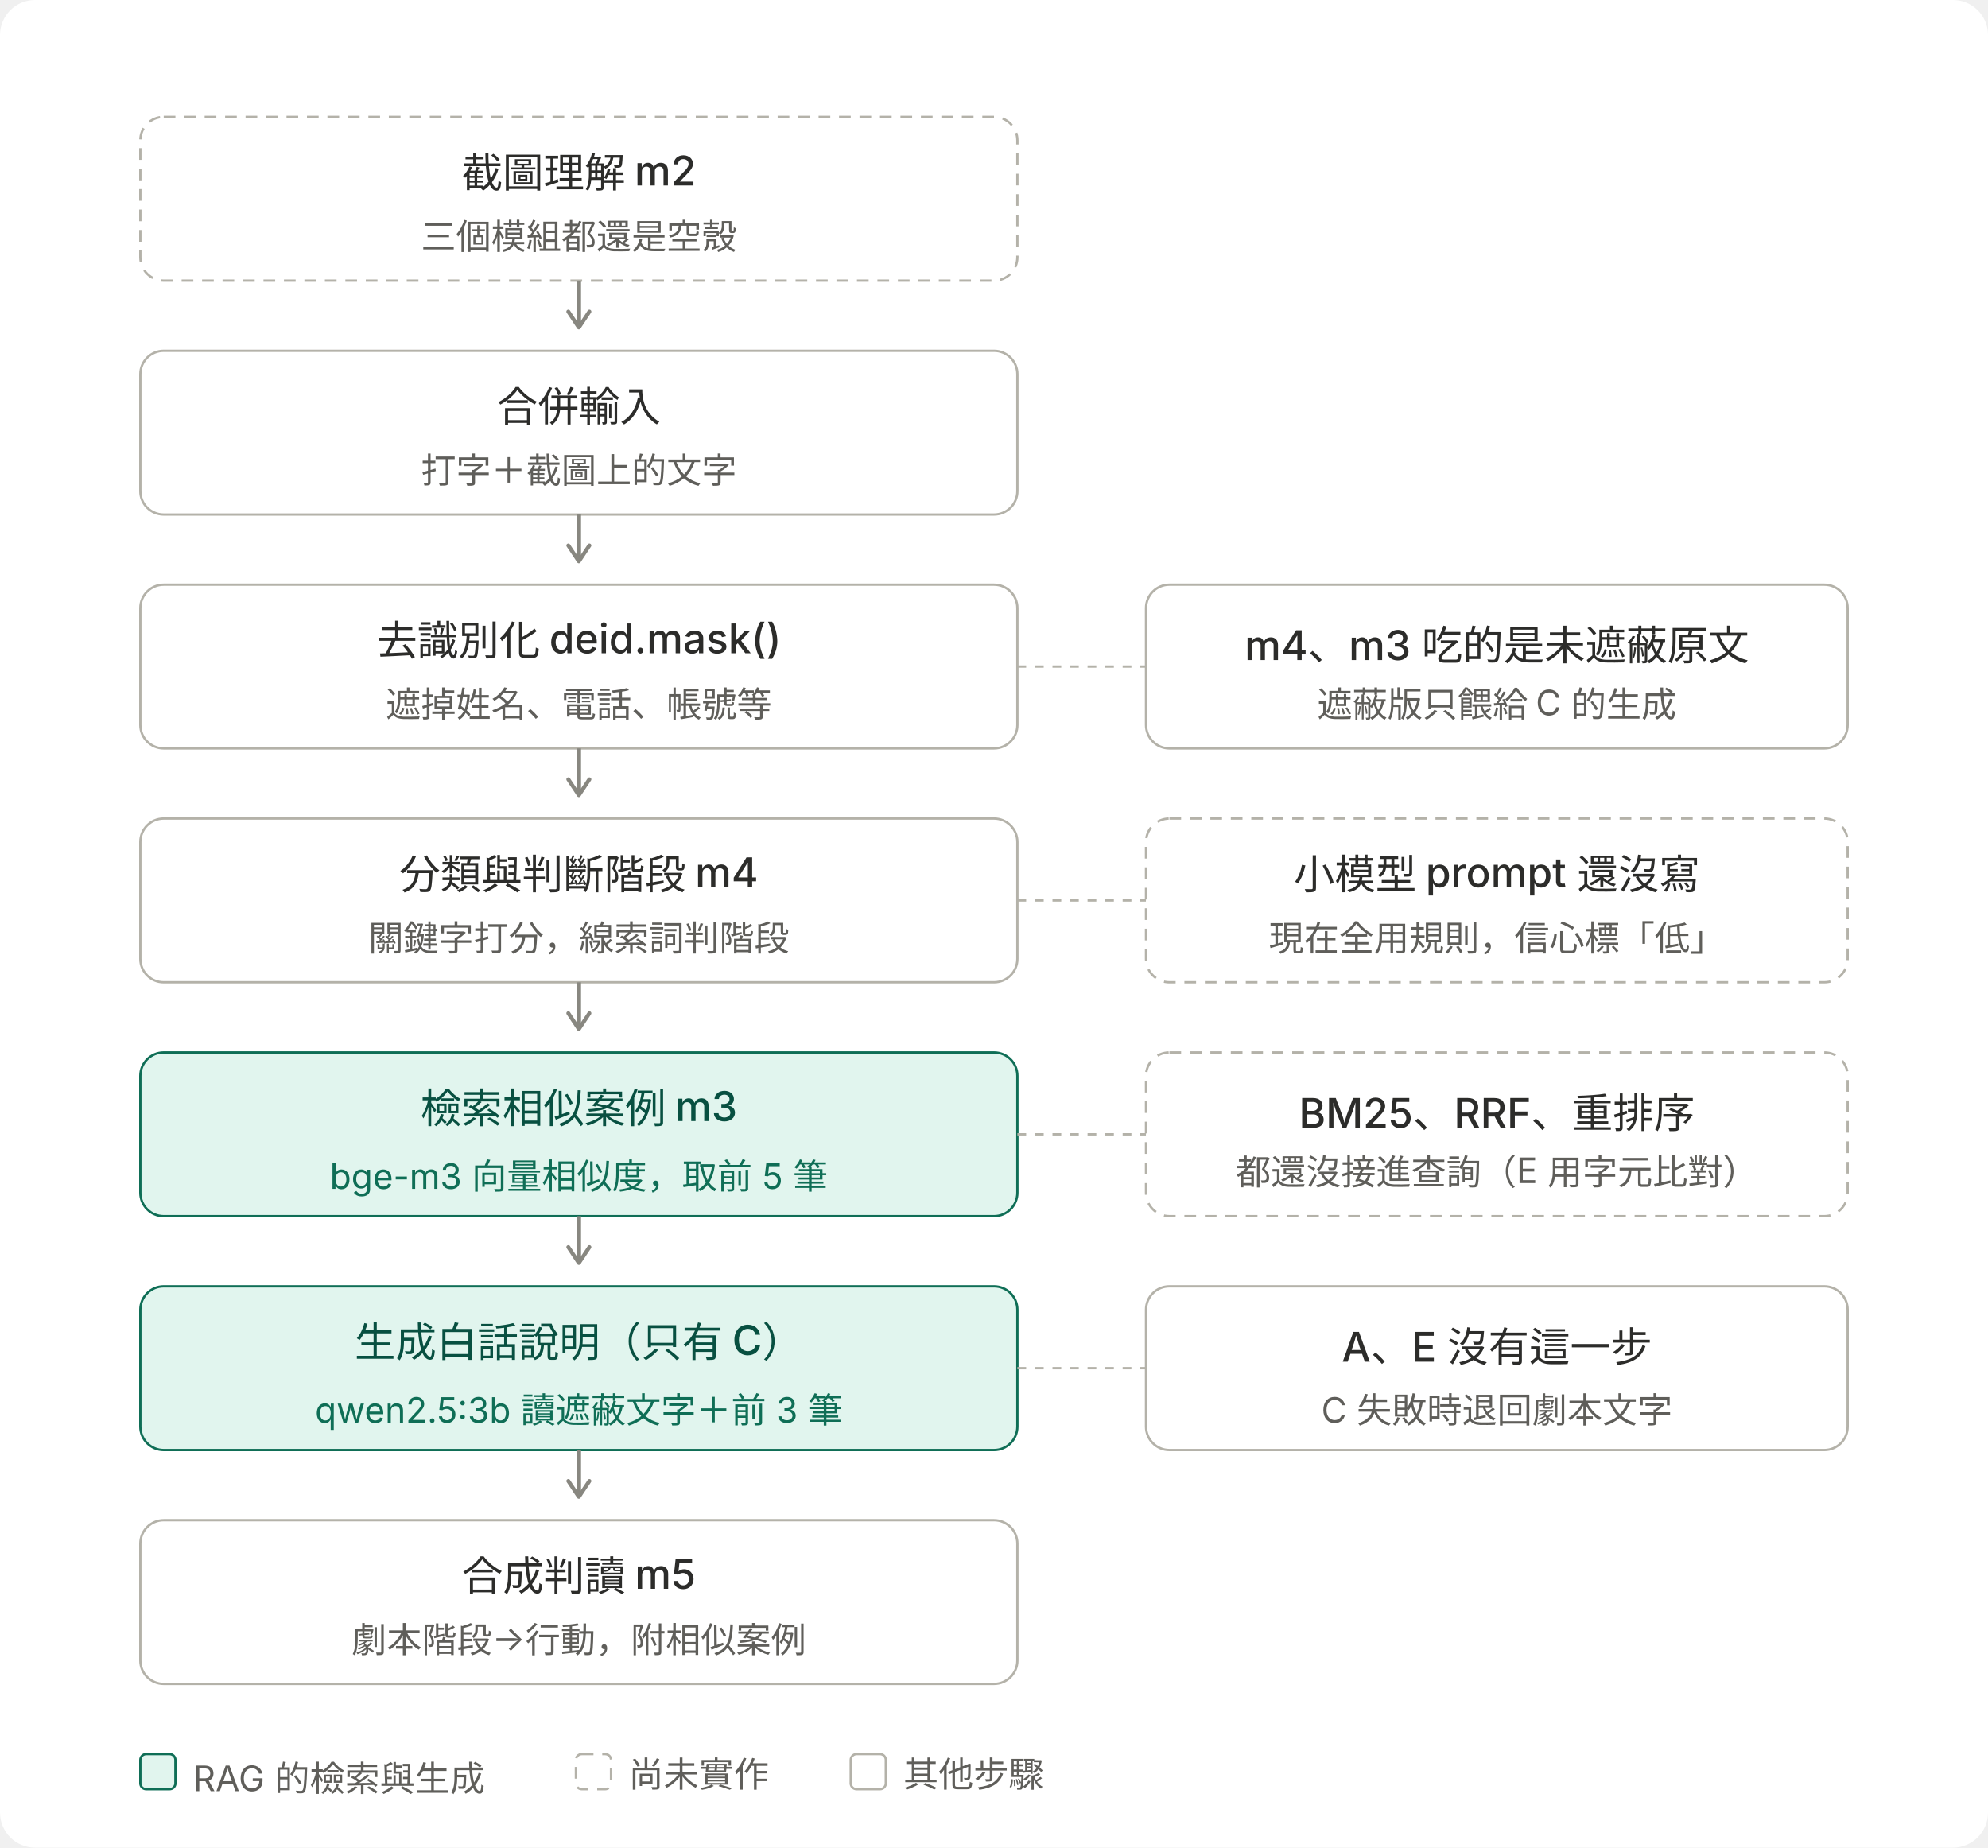
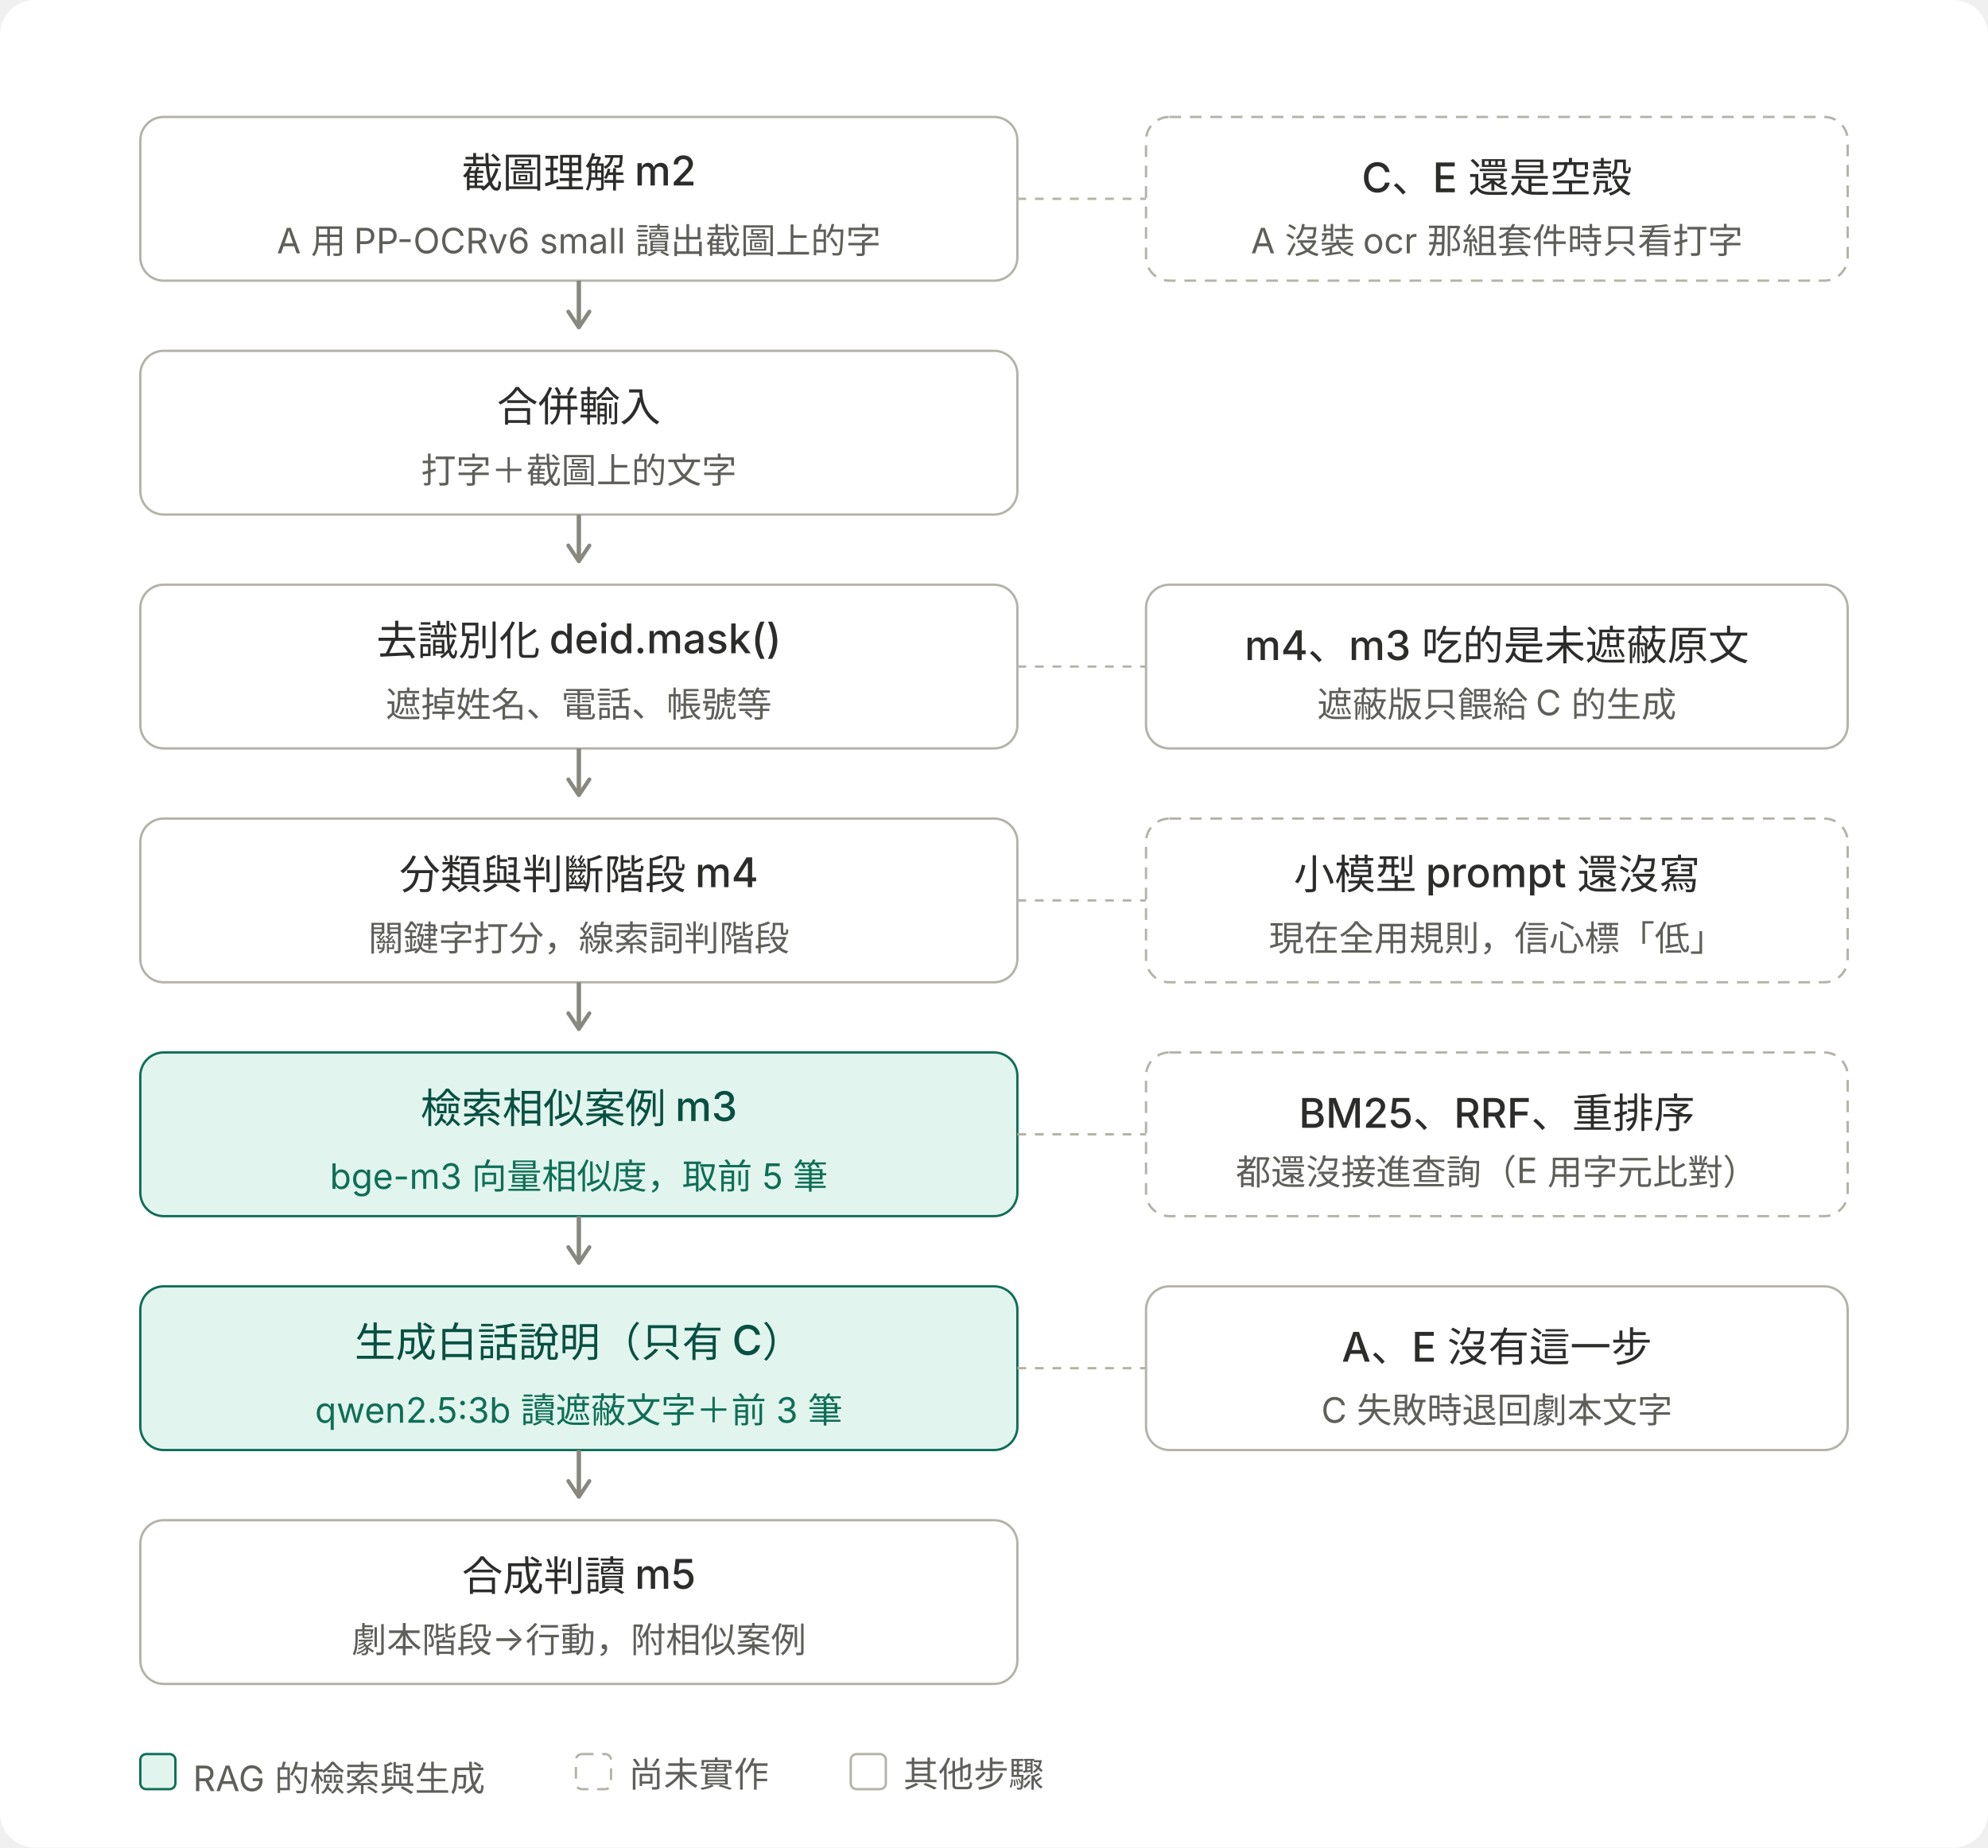
<svg xmlns="http://www.w3.org/2000/svg" width="680" height="632" viewBox="0 0 680 632" role="img">
  <style>
text{font-family:-apple-system,BlinkMacSystemFont,"Segoe UI","PingFang TC","Noto Sans TC","Microsoft JhengHei",sans-serif}
.bg{fill:#FFFFFF}
.th{font-size:14px;font-weight:500;fill:#2C2C2A}
.ts{font-size:12px;fill:#5F5E5A}
.box{fill:#FFFFFF;stroke:#B4B2A9;stroke-width:0.8}
.dash{stroke-dasharray:4 3}
.arr{fill:none;stroke:#888780;stroke-width:1.5}
.head{fill:none;stroke:#888780}
.leader{fill:none;stroke:#B4B2A9;stroke-width:0.8;stroke-dasharray:3 3}
.c-teal&gt;rect,rect.c-teal{fill:#E1F5EE;stroke:#0F6E56;stroke-width:0.8}
.c-teal&gt;.th{fill:#085041}
.c-teal&gt;.ts{fill:#0F6E56}
@media (prefers-color-scheme:dark){
.bg{fill:#1C1C1B}
.th{fill:#F1EFE8}
.ts{fill:#B4B2A9}
.box{fill:#1C1C1B;stroke:#888780}
.arr,.head{stroke:#B4B2A9}
.leader{stroke:#888780}
.c-teal&gt;rect,rect.c-teal{fill:#085041;stroke:#5DCAA5}
.c-teal&gt;.th{fill:#9FE1CB}
.c-teal&gt;.ts{fill:#5DCAA5}
}
</style>
  <defs>
    <marker id="arrow" viewBox="0 0 10 10" refX="8" refY="5" markerWidth="6" markerHeight="6" orient="auto-start-reverse">
      <path class="head" d="M2 1L8 5L2 9" stroke-width="1.5" stroke-linecap="round" stroke-linejoin="round" />
    </marker>
  </defs>
  <rect class="bg" width="680" height="632" rx="12" />
  <g>
-     <rect class="box dash" x="48" y="40" width="300" height="56" rx="8" />
+     <rect class="box" x="48" y="40" width="300" height="56" rx="8" />
    <text class="th" x="198" y="58" text-anchor="middle" dominant-baseline="central">截圖理解 m2</text>
-     <text class="ts" x="198" y="80" text-anchor="middle" dominant-baseline="central">三個模組都還是空殼</text>
+     <text class="ts" x="198" y="80" text-anchor="middle" dominant-baseline="central">A 用 PP-OCRv6 small 讀出截圖上的字</text>
+   </g>
+   <line x1="348" y1="68" x2="392" y2="68" class="leader" />
+   <g>
+     <rect class="box dash" x="392" y="40" width="240" height="56" rx="8" />
+     <text class="th" x="512" y="58" text-anchor="middle" dominant-baseline="central">C、E 還是空殼</text>
+     <text class="ts" x="512" y="80" text-anchor="middle" dominant-baseline="central">A 沒裝 ocr 那組套件時只看打字</text>
  </g>
  <line x1="198" y1="96" x2="198" y2="112" class="arr" marker-end="url(#arrow)" />
  <g>
    <rect class="box" x="48" y="120" width="300" height="56" rx="8" />
    <text class="th" x="198" y="138" text-anchor="middle" dominant-baseline="central">合併輸入</text>
    <text class="ts" x="198" y="160" text-anchor="middle" dominant-baseline="central">打字＋截圖上的文字</text>
  </g>
  <line x1="198" y1="176" x2="198" y2="192" class="arr" marker-end="url(#arrow)" />
  <g>
    <rect class="box" x="48" y="200" width="300" height="56" rx="8" />
    <text class="th" x="198" y="218" text-anchor="middle" dominant-baseline="central">去識別化 deid.mask()</text>
    <text class="ts" x="198" y="240" text-anchor="middle" dominant-baseline="central">遮掉姓名、電話、帳號等</text>
  </g>
  <line x1="348" y1="228" x2="392" y2="228" class="leader" />
  <g>
    <rect class="box" x="392" y="200" width="240" height="56" rx="8" />
    <text class="th" x="512" y="218" text-anchor="middle" dominant-baseline="central">m4、m3 吃的是未遮蔽原文</text>
    <text class="ts" x="512" y="240" text-anchor="middle" dominant-baseline="central">遮蔽版只餵給 C 的生成</text>
  </g>
  <line x1="198" y1="256" x2="198" y2="272" class="arr" marker-end="url(#arrow)" />
  <g>
    <rect class="box" x="48" y="280" width="300" height="56" rx="8" />
    <text class="th" x="198" y="298" text-anchor="middle" dominant-baseline="central">分類與判斷階段 m4</text>
    <text class="ts" x="198" y="320" text-anchor="middle" dominant-baseline="central">關鍵字打分，線索詞判階段</text>
  </g>
  <line x1="348" y1="308" x2="392" y2="308" class="leader" />
  <g>
    <rect class="box dash" x="392" y="280" width="240" height="56" rx="8" />
    <text class="th" x="512" y="298" text-anchor="middle" dominant-baseline="central">小模型 prompt 還沒寫</text>
    <text class="ts" x="512" y="320" text-anchor="middle" dominant-baseline="central">現在全用規則，信心標「低」</text>
  </g>
  <line x1="198" y1="336" x2="198" y2="352" class="arr" marker-end="url(#arrow)" />
  <g class="c-teal">
    <rect x="48" y="360" width="300" height="56" rx="8" />
    <text class="th" x="198" y="378" text-anchor="middle" dominant-baseline="central">檢索相似案例 m3</text>
    <text class="ts" x="198" y="400" text-anchor="middle" dominant-baseline="central">bge-m3 向量相似度，取前 5 筆</text>
  </g>
  <line x1="348" y1="388" x2="392" y2="388" class="leader" />
  <g>
    <rect class="box dash" x="392" y="360" width="240" height="56" rx="8" />
    <text class="th" x="512" y="378" text-anchor="middle" dominant-baseline="central">BM25、RRF、重排序</text>
    <text class="ts" x="512" y="400" text-anchor="middle" dominant-baseline="central">都還沒接進查詢（E 用字元比對）</text>
  </g>
  <line x1="198" y1="416" x2="198" y2="432" class="arr" marker-end="url(#arrow)" />
  <g class="c-teal">
    <rect x="48" y="440" width="300" height="56" rx="8" />
    <text class="th" x="198" y="458" text-anchor="middle" dominant-baseline="central">生成白話說明（只有 C）</text>
    <text class="ts" x="198" y="480" text-anchor="middle" dominant-baseline="central">qwen2.5:3b 讀遮蔽文字＋前 3 筆</text>
  </g>
  <line x1="348" y1="468" x2="392" y2="468" class="leader" />
  <g>
    <rect class="box" x="392" y="440" width="240" height="56" rx="8" />
    <text class="th" x="512" y="458" text-anchor="middle" dominant-baseline="central">A、E 沒有這一步</text>
    <text class="ts" x="512" y="480" text-anchor="middle" dominant-baseline="central">C 失敗時退回劇本文字</text>
  </g>
  <line x1="198" y1="496" x2="198" y2="512" class="arr" marker-end="url(#arrow)" />
  <g>
    <rect class="box" x="48" y="520" width="300" height="56" rx="8" />
    <text class="th" x="198" y="538" text-anchor="middle" dominant-baseline="central">合成判讀 m5</text>
    <text class="ts" x="198" y="560" text-anchor="middle" dominant-baseline="central">劇本階段→行動，附相似案例</text>
  </g>
  <rect x="48" y="600" width="12" height="12" rx="2" class="c-teal" />
  <text class="ts" x="66" y="606" dominant-baseline="central">RAG 的檢索與生成</text>
  <rect x="197" y="600" width="12" height="12" rx="2" class="box dash" />
  <text class="ts" x="215" y="606" dominant-baseline="central">尚未實作</text>
  <rect x="291" y="600" width="12" height="12" rx="2" class="box" />
  <text class="ts" x="309" y="606" dominant-baseline="central">其他步驟</text>
</svg>
